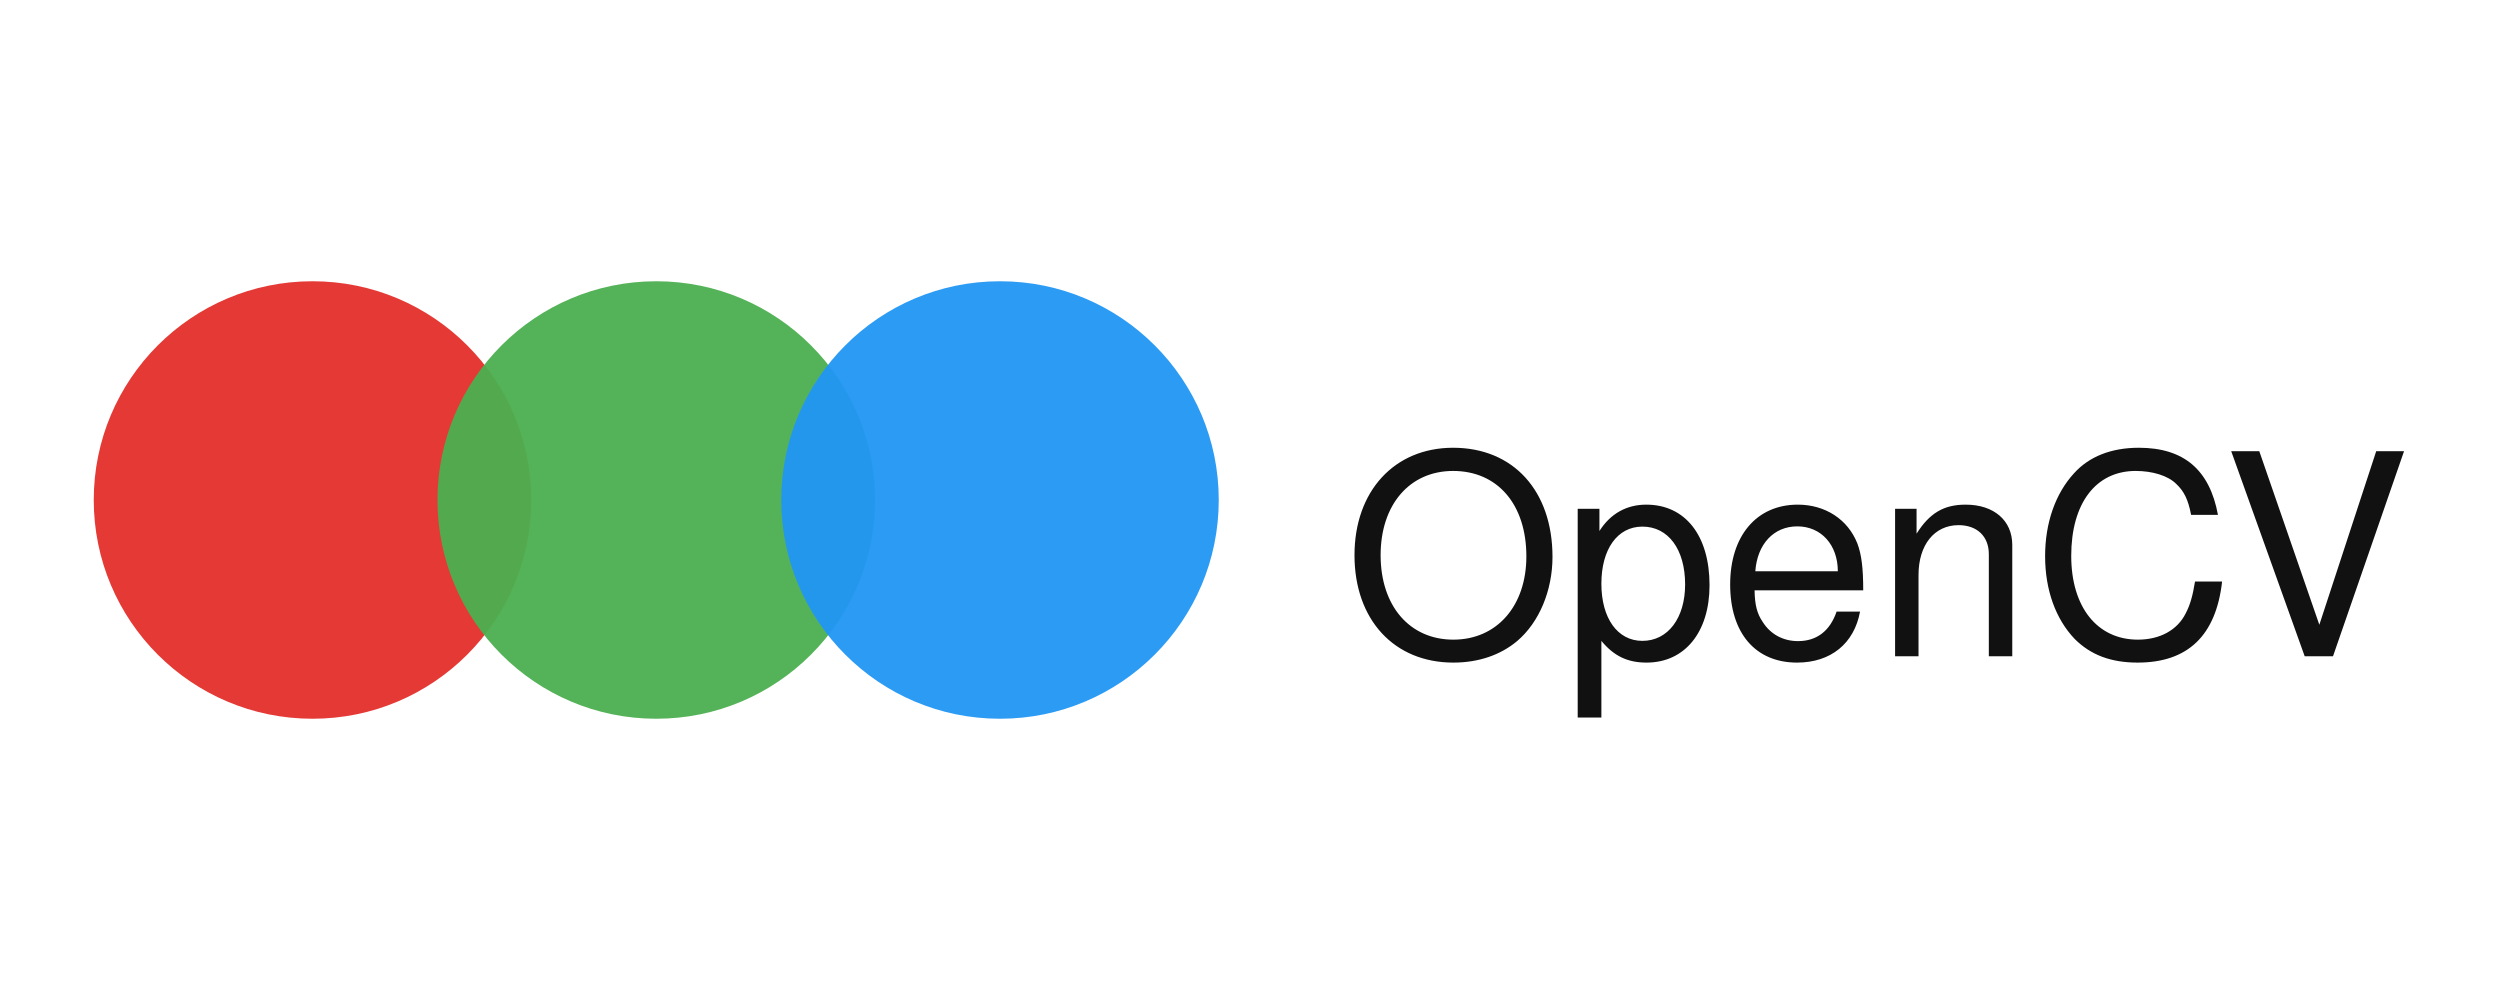
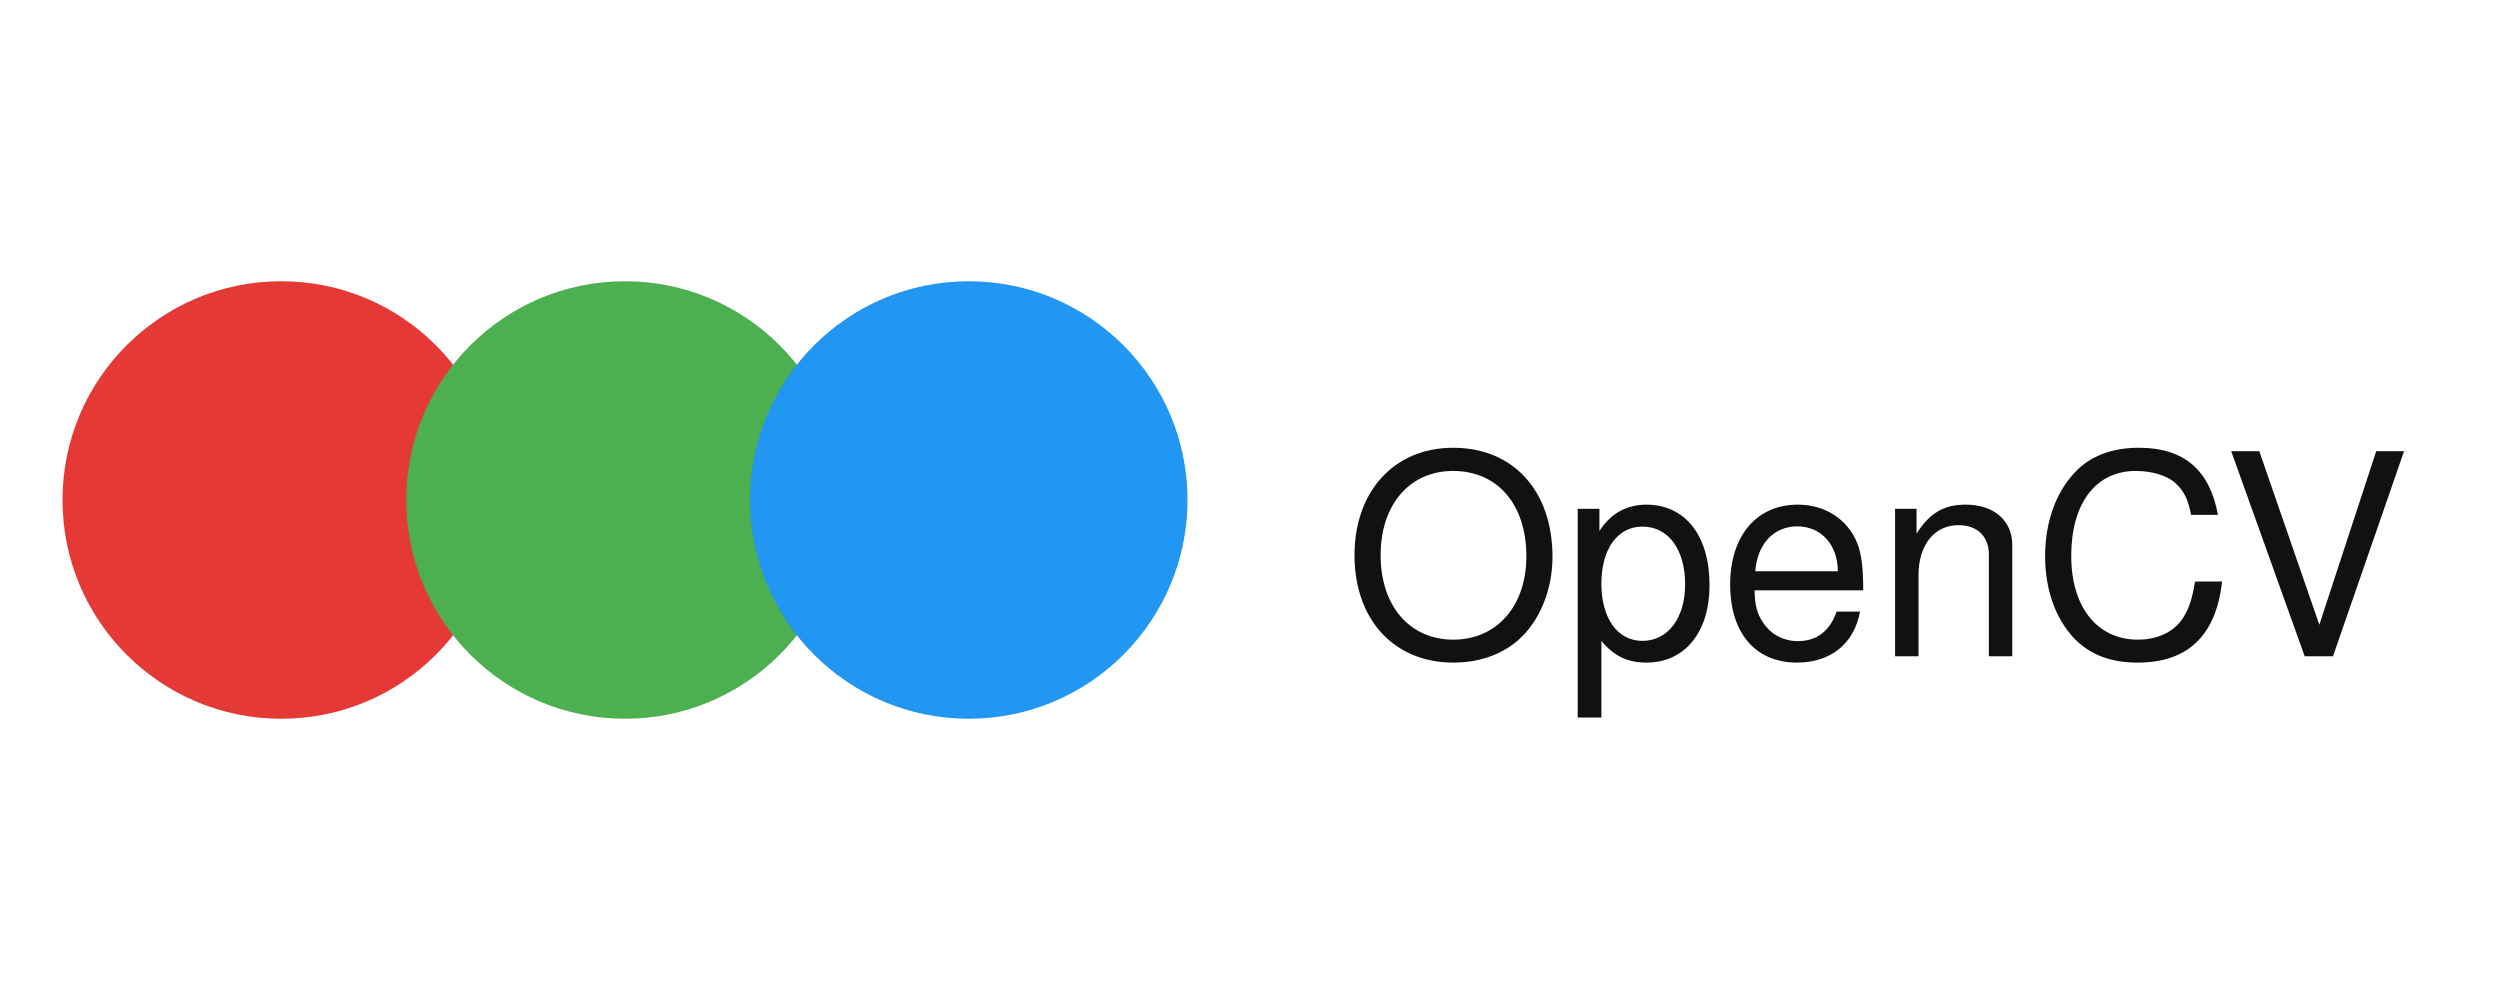
- <svg xmlns="http://www.w3.org/2000/svg" viewBox="0 0 160 64" width="160" height="64" role="img" aria-labelledby="opencvTitle">
+ <svg xmlns="http://www.w3.org/2000/svg" viewBox="0 0 160 64" role="img" aria-labelledby="opencvTitle">
  <rect width="160" height="64" rx="8" fill="none" />
-   <g transform="translate(20,32)">
-     <circle cx="0" cy="0" r="14" fill="#E53935" opacity="1" />
-     <circle cx="22" cy="0" r="14" fill="#4CAF50" opacity="0.95" />
-     <circle cx="44" cy="0" r="14" fill="#2196F3" opacity="0.95" />
+   <g transform="translate(18,32)">
+     <circle cx="0" cy="0" r="14" fill="#E53935" />
+     <circle cx="22" cy="0" r="14" fill="#4CAF50" />
+     <circle cx="44" cy="0" r="14" fill="#2196F3" />
  </g>
  <text x="86" y="42" font-family="Helvetica, Arial, sans-serif" font-size="18" fill="#111">OpenCV</text>
</svg>
